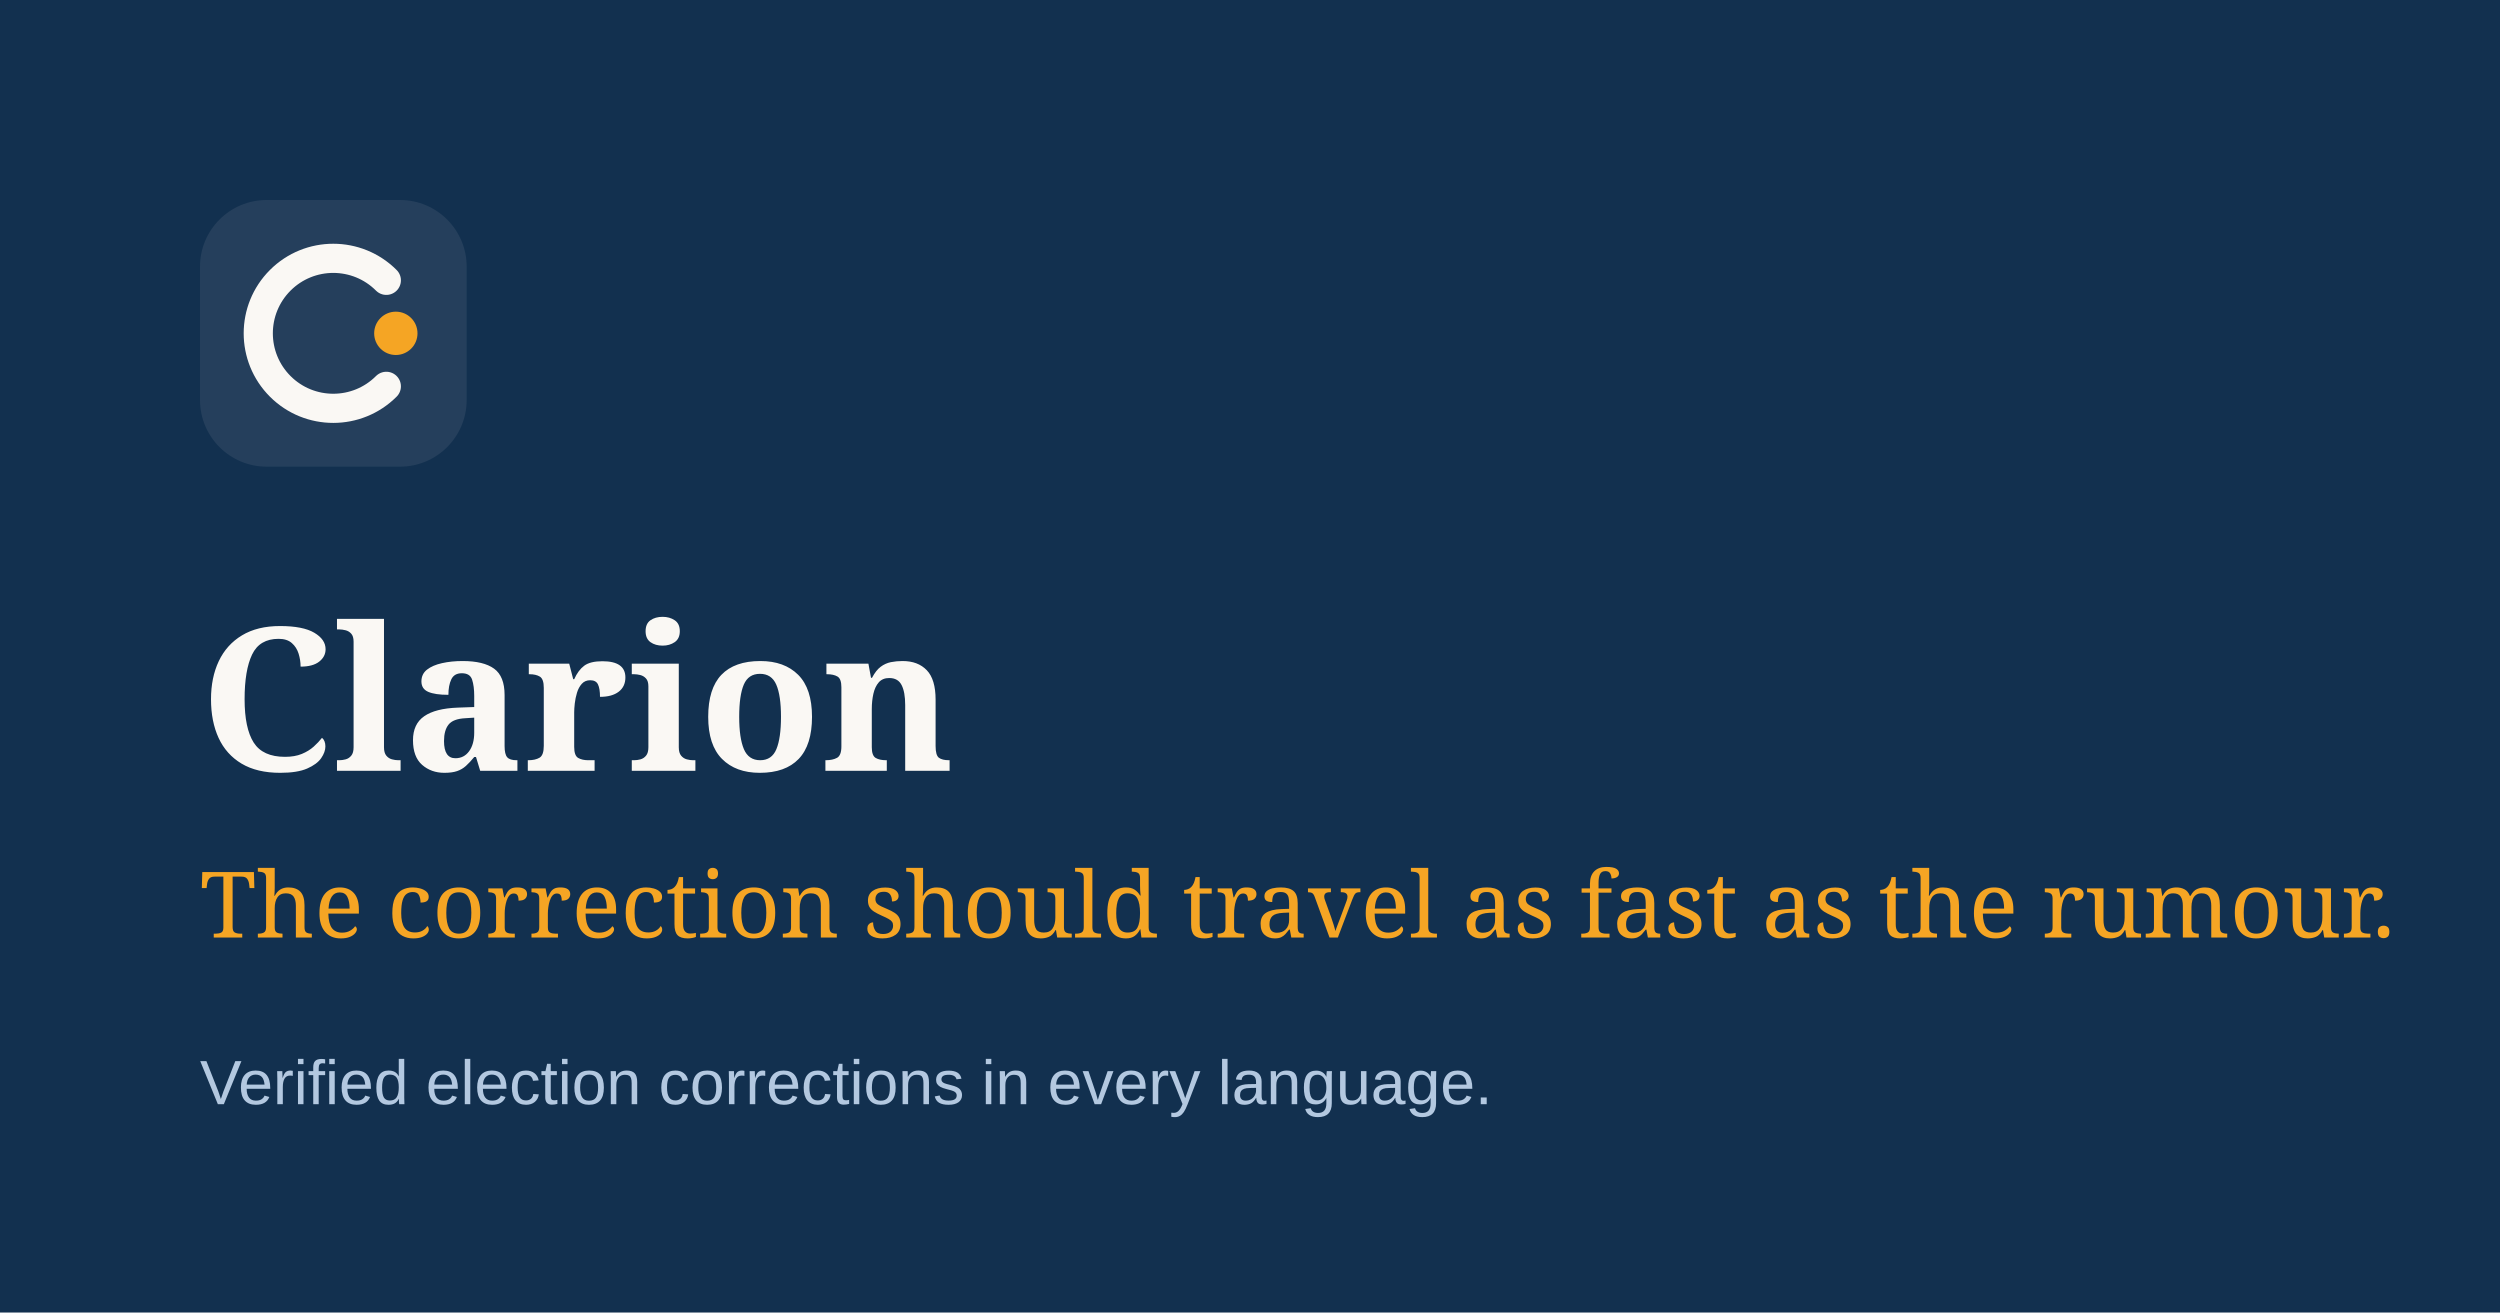
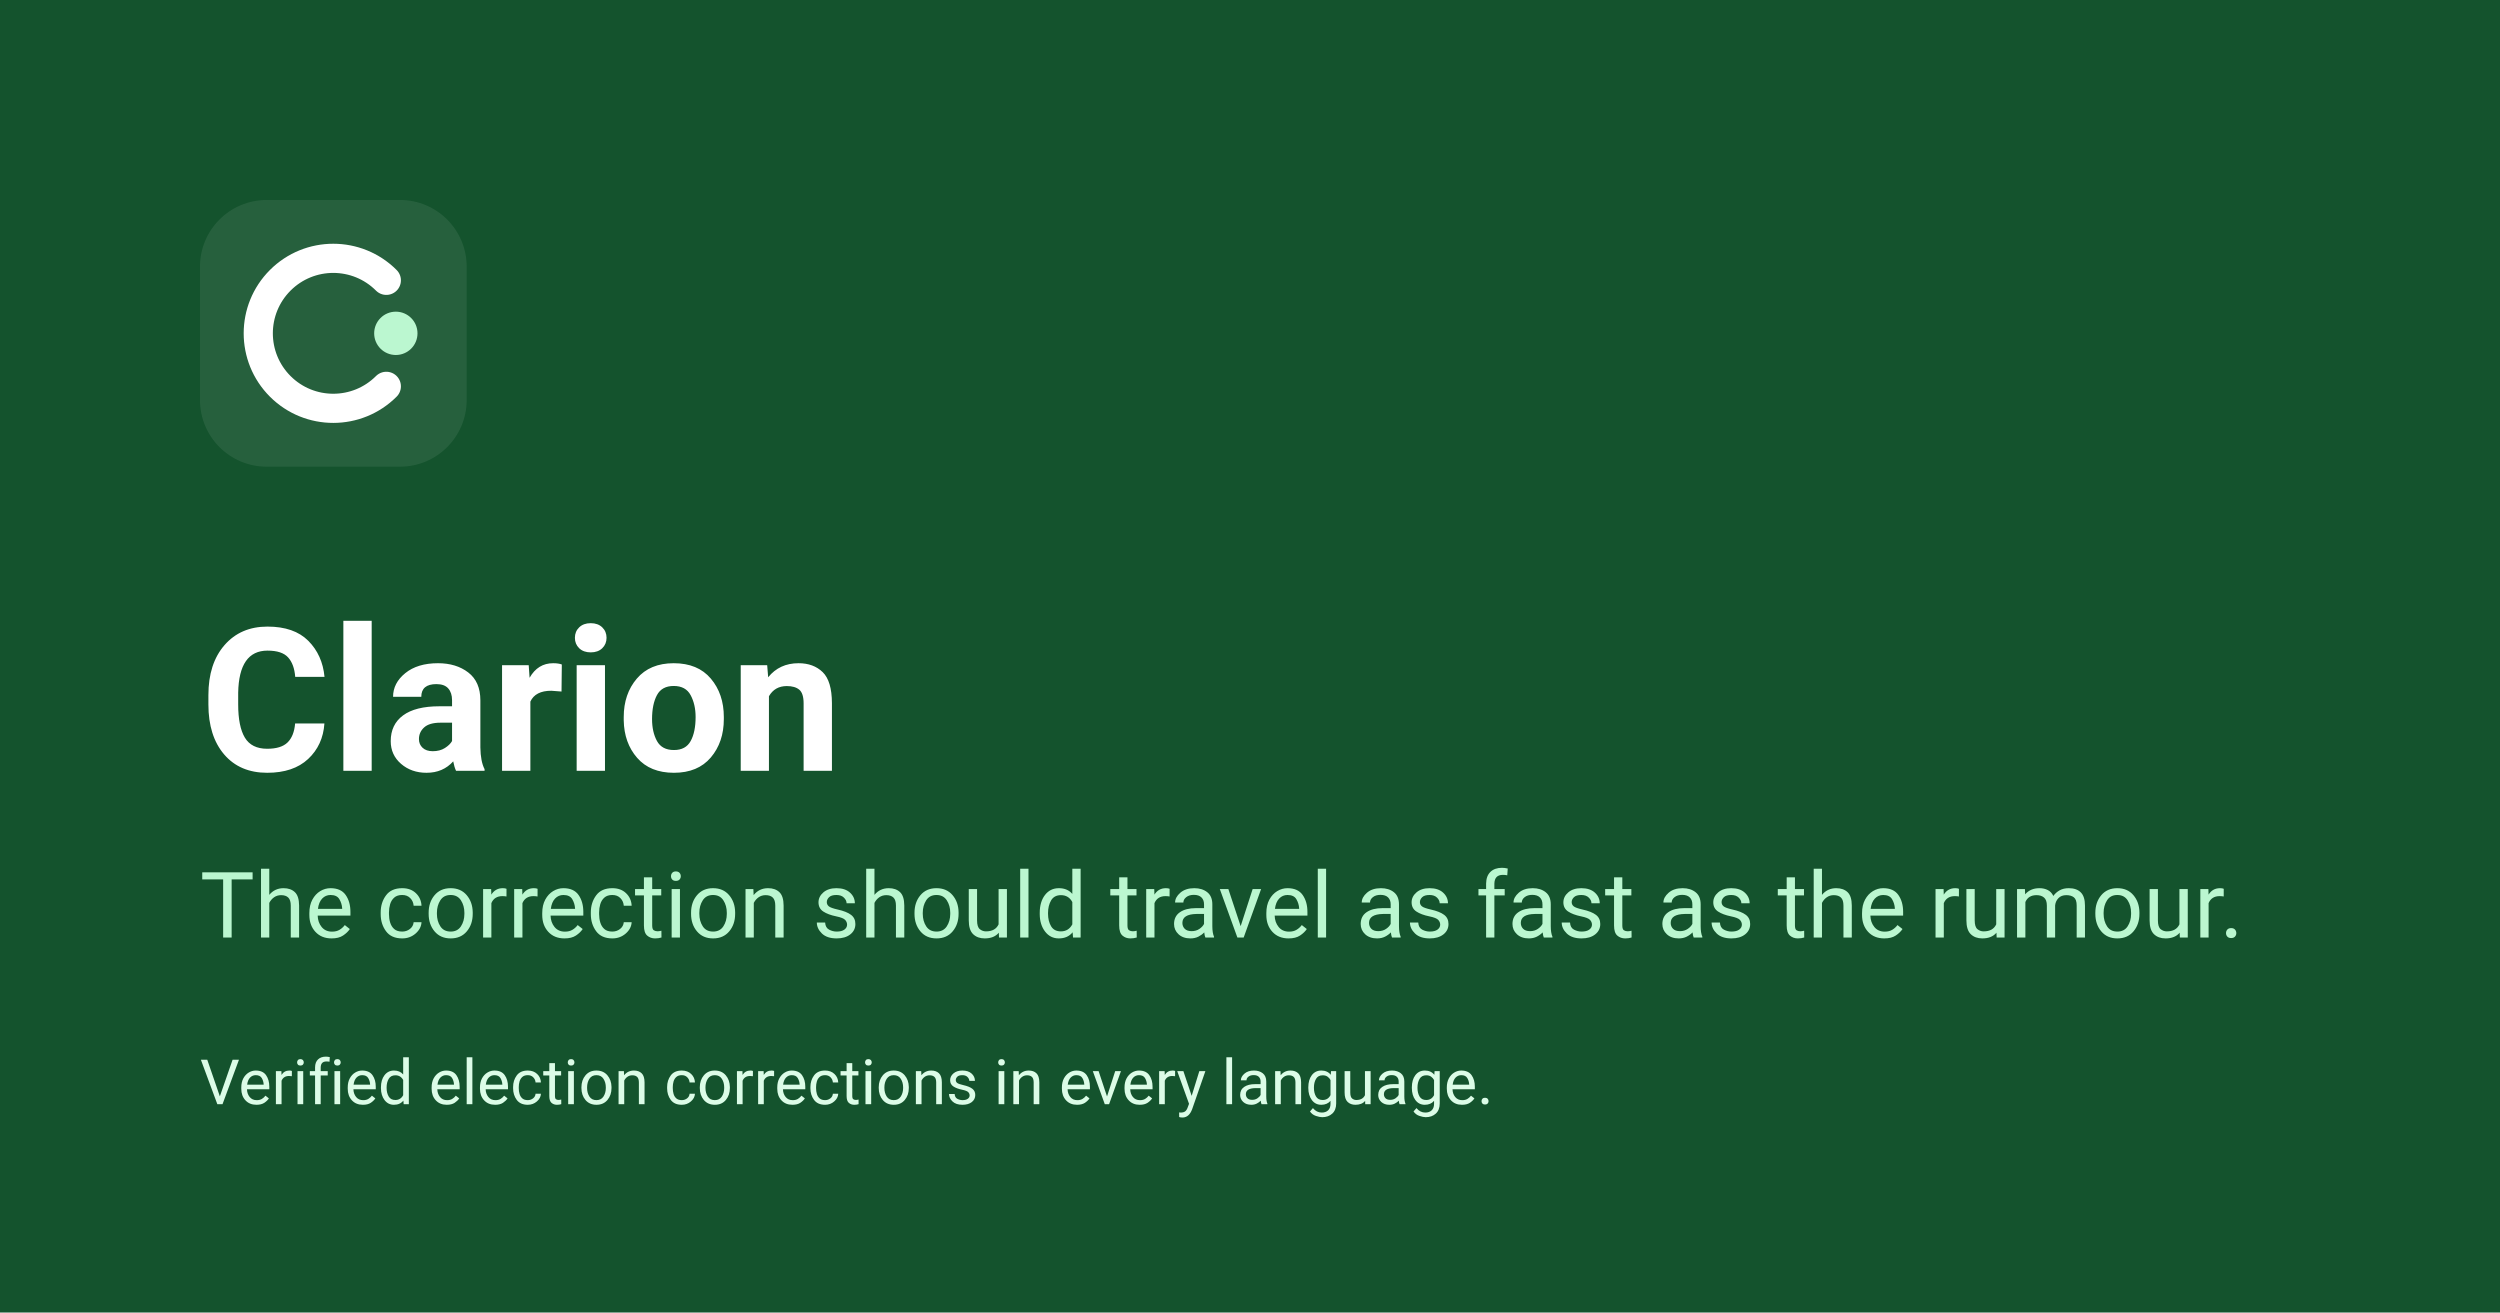
<svg xmlns="http://www.w3.org/2000/svg" viewBox="0 0 1200 630">
-   <rect width="1200" height="630" fill="#12304f" />
+   <rect width="1200" height="630" fill="#14532d" />
  <g transform="translate(96 96) scale(4)">
-     <rect width="32" height="32" rx="8" fill="#faf8f4" fill-opacity="0.08" />
-     <path d="M22.36 9.64A9 9 0 1 0 22.36 22.36" fill="none" stroke="#faf8f4" stroke-width="3.5" stroke-linecap="round" />
-     <circle cx="23.5" cy="16" r="2.6" fill="#f5a524" />
+     <rect width="32" height="32" rx="8" fill="#ffffff" fill-opacity="0.08" />
+     <path d="M22.36 9.64A9 9 0 1 0 22.36 22.36" fill="none" stroke="#ffffff" stroke-width="3.5" stroke-linecap="round" />
+     <circle cx="23.5" cy="16" r="2.6" fill="#bbf7d0" />
  </g>
-   <text x="96" y="370" font-family="Georgia, serif" font-size="96" font-weight="700" fill="#faf8f4">Clarion</text>
-   <text x="96" y="450" font-family="Georgia, serif" font-size="44" fill="#f5a524">The correction should travel as fast as the rumour.</text>
-   <text x="96" y="530" font-family="Arial, sans-serif" font-size="30" fill="#b3c8e0">Verified election corrections in every language.</text>
+   <text x="96" y="370" font-family="ui-sans-serif, system-ui, -apple-system, Segoe UI, Roboto, Arial, sans-serif" font-size="96" font-weight="700" fill="#ffffff">Clarion</text>
+   <text x="96" y="450" font-family="ui-sans-serif, system-ui, -apple-system, Segoe UI, Roboto, Arial, sans-serif" font-size="44" fill="#bbf7d0">The correction should travel as fast as the rumour.</text>
+   <text x="96" y="530" font-family="ui-sans-serif, system-ui, -apple-system, Segoe UI, Roboto, Arial, sans-serif" font-size="30" fill="#dcfce7">Verified election corrections in every language.</text>
</svg>
